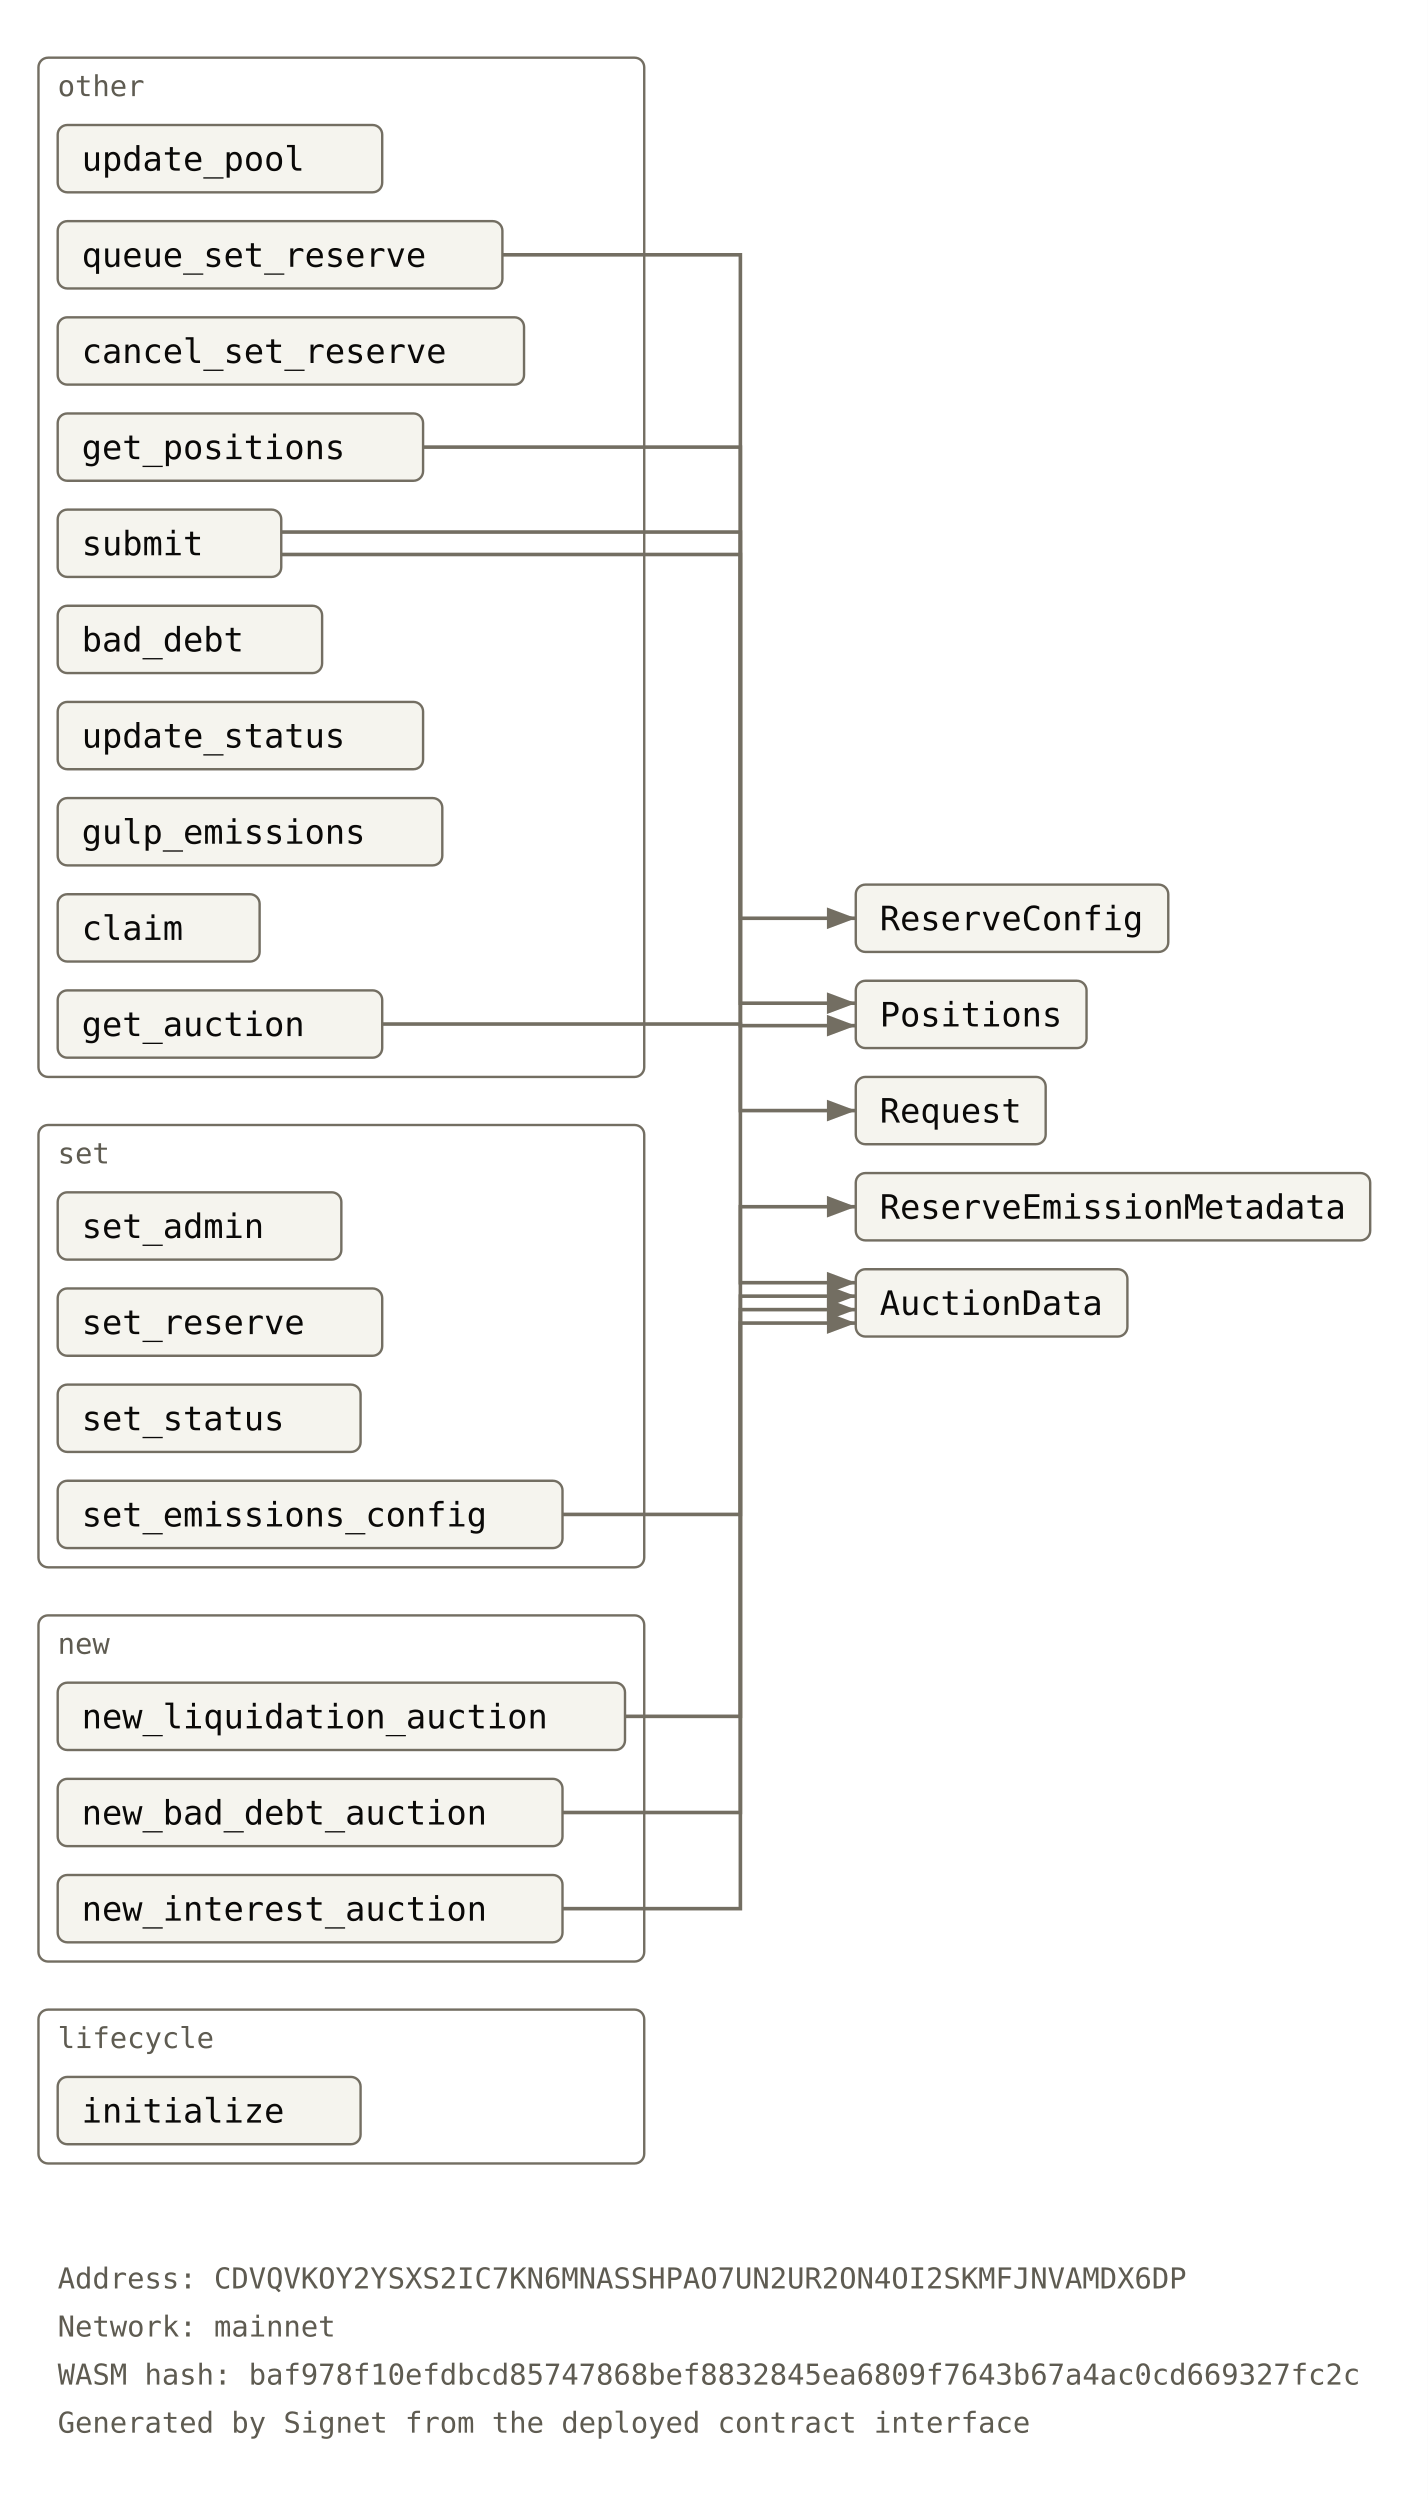
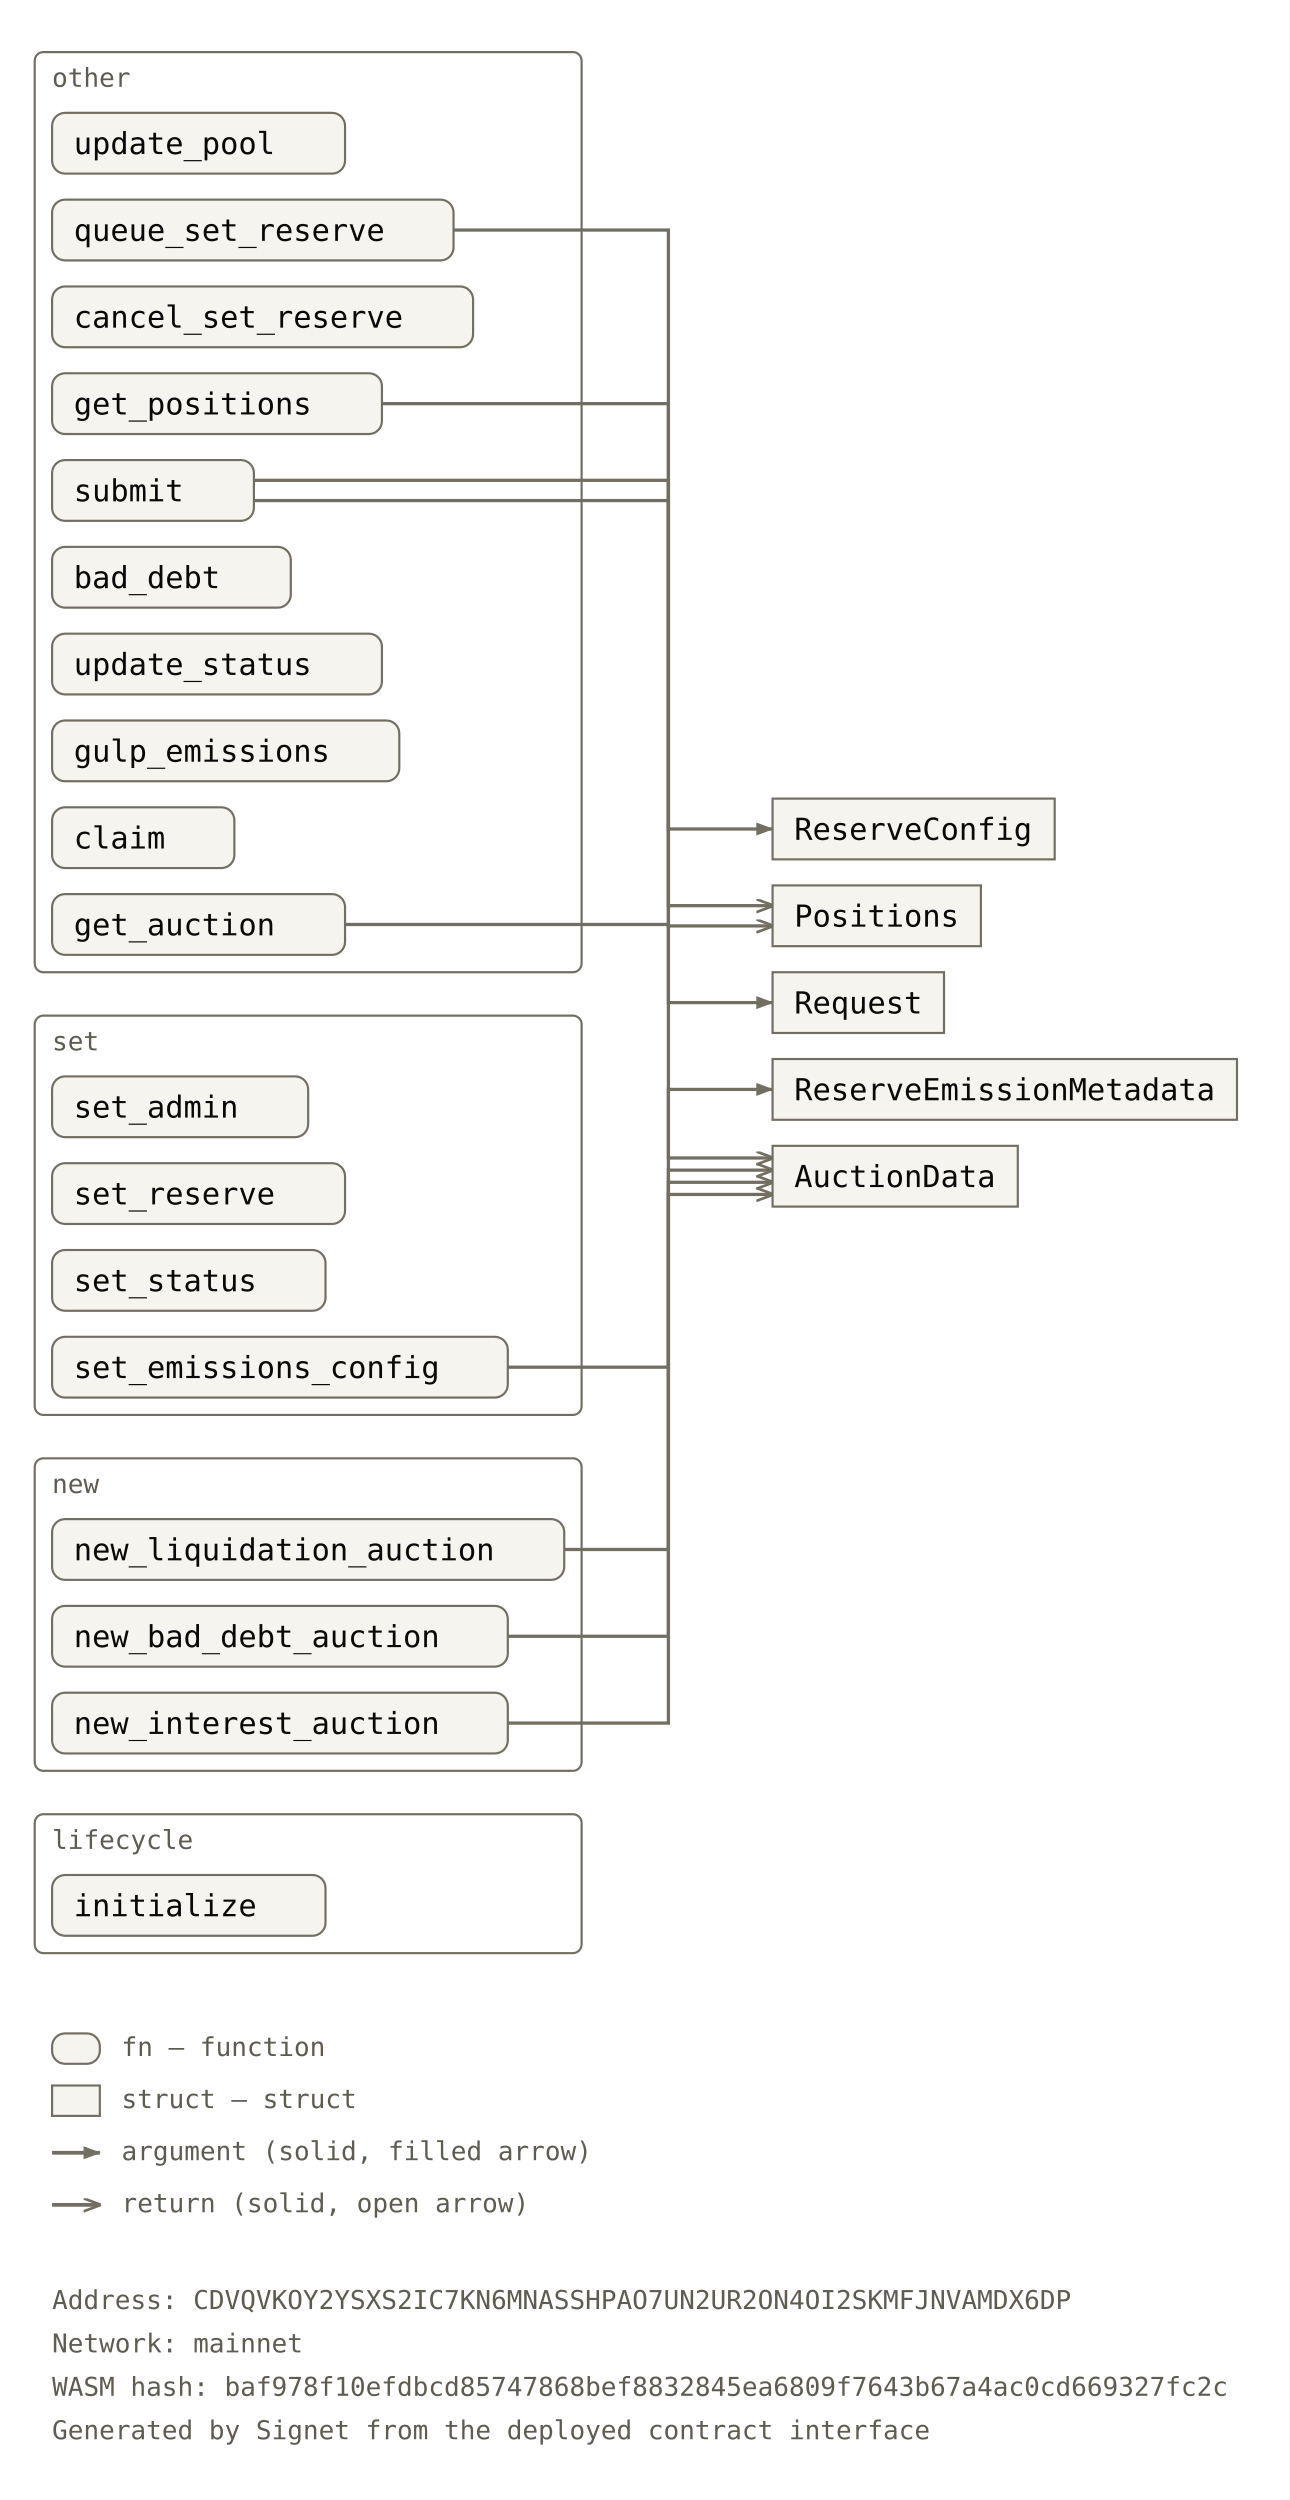
- <svg xmlns="http://www.w3.org/2000/svg" width="594" height="1040" viewBox="0 0 594 1040" role="img" aria-labelledby="export-title export-desc">
+ <svg xmlns="http://www.w3.org/2000/svg" width="594" height="1152" viewBox="0 0 594 1152" role="img" aria-labelledby="export-title export-desc" data-export-theme="light">
  <style>text { font-family: monospace; font-size: 14px; }
- .footer, .group-label { font-size: 12px; }
- .canvas { fill: #ffffff; }
- .node { fill: #f5f4ee; stroke: #736e62; }
- .group { fill: none; stroke: #736e62; }
- .label { fill: #0a0908; }
- .footer, .group-label { fill: #5e5b51; }
- .edge { fill: none; stroke: #736e62; stroke-width: 1.5; }
- .arrow { fill: #736e62; }
- @media (prefers-color-scheme: dark) { .canvas { fill: #0a0908; }
- .node { fill: #181614; stroke: #736e62; }
- .group { fill: none; stroke: #736e62; }
- .label { fill: #f5f4ee; }
- .footer, .group-label { fill: #9e9a8f; }
- .edge { fill: none; stroke: #736e62; stroke-width: 1.5; }
- .arrow { fill: #736e62; } }</style>
-   <rect class="canvas" width="594" height="1040" />
+ .footer, .group-label, .count { font-size: 12px; }
+ .viz-sandbox-badge text { font-size: 9px; }
+ .viz-legend-label { font-size: 12px; }
+ @media (prefers-color-scheme: dark) { [fill="#ffffff"] { fill: #0a0908; } [stroke="#ffffff"] { stroke: #0a0908; } [fill="#f5f4ee"] { fill: #181614; } [stroke="#f5f4ee"] { stroke: #181614; } [fill="#0a0908"] { fill: #f5f4ee; } [stroke="#0a0908"] { stroke: #f5f4ee; } [fill="#5e5b51"] { fill: #9e9a8f; } [stroke="#5e5b51"] { stroke: #9e9a8f; } [fill="#8b1a1a"] { fill: #e05252; } [stroke="#8b1a1a"] { stroke: #e05252; } [fill="#c2410c"] { fill: #fb923c; } [stroke="#c2410c"] { stroke: #fb923c; } [fill="#0369a1"] { fill: #38bdf8; } [stroke="#0369a1"] { stroke: #38bdf8; } [fill="#6d28d9"] { fill: #c084fc; } [stroke="#6d28d9"] { stroke: #c084fc; } [fill="#1d4ed8"] { fill: #60a5fa; } [stroke="#1d4ed8"] { stroke: #60a5fa; } }</style>
+   <rect class="canvas" width="594" height="1152" fill="#ffffff" />
  <defs>
-     <marker id="export-arrow" markerWidth="8" markerHeight="6" refX="8" refY="3" orient="auto">
-       <path class="arrow" d="M0,0 L8,3 L0,6 Z" />
+     <marker id="export-filled-arrow" markerWidth="8" markerHeight="8" refX="7.5" refY="3" orient="auto" markerUnits="userSpaceOnUse">
+       <path class="viz-arrow viz-arrow--filled" d="M0,0 L8,3 L0,6 Z" fill="#736e62" />
+     </marker>
+     <marker id="export-open-arrow" markerWidth="8" markerHeight="8" refX="7.5" refY="3" orient="auto" markerUnits="userSpaceOnUse">
+       <path class="viz-arrow viz-arrow--open" d="M0,0 L8,3 L0,6" fill="none" stroke="#736e62" stroke-width="1.25" />
    </marker>
  </defs>
-   <rect class="group" x="16" y="24" width="252" height="424" rx="4" />
-   <text class="group-label" x="24" y="40">other</text>
-   <rect class="group" x="16" y="468" width="252" height="184" rx="4" />
-   <text class="group-label" x="24" y="484">set</text>
-   <rect class="group" x="16" y="672" width="252" height="144" rx="4" />
-   <text class="group-label" x="24" y="688">new</text>
-   <rect class="group" x="16" y="836" width="252" height="64" rx="4" />
-   <text class="group-label" x="24" y="852">lifecycle</text>
-   <polyline class="edge" points="209,106 308,106 308,382 356,382" marker-end="url(#export-arrow)" />
-   <polyline class="edge" points="176,186 308,186 308,417.333 356,417.333" marker-end="url(#export-arrow)" />
-   <polyline class="edge" points="117,230.667 308,230.667 308,462 356,462" marker-end="url(#export-arrow)" />
-   <polyline class="edge" points="117,221.333 308,221.333 308,426.667 356,426.667" marker-end="url(#export-arrow)" />
-   <polyline class="edge" points="234,630 308,630 308,502 356,502" marker-end="url(#export-arrow)" />
-   <polyline class="edge" points="260,714 308,714 308,539.2 356,539.2" marker-end="url(#export-arrow)" />
-   <polyline class="edge" points="159,426 308,426 308,533.6 356,533.6" marker-end="url(#export-arrow)" />
-   <polyline class="edge" points="234,754 308,754 308,544.8 356,544.8" marker-end="url(#export-arrow)" />
-   <polyline class="edge" points="234,794 308,794 308,550.4 356,550.4" marker-end="url(#export-arrow)" />
-   <g>
-     <rect class="node" x="24" y="864" width="126" height="28" rx="4" />
-     <text class="label" x="34" y="883">initialize</text>
+   <rect class="group" x="16" y="24" width="252" height="424" rx="4" fill="none" stroke="#736e62" />
+   <text class="group-label" x="24" y="40" fill="#5e5b51">other</text>
+   <rect class="group" x="16" y="468" width="252" height="184" rx="4" fill="none" stroke="#736e62" />
+   <text class="group-label" x="24" y="484" fill="#5e5b51">set</text>
+   <rect class="group" x="16" y="672" width="252" height="144" rx="4" fill="none" stroke="#736e62" />
+   <text class="group-label" x="24" y="688" fill="#5e5b51">new</text>
+   <rect class="group" x="16" y="836" width="252" height="64" rx="4" fill="none" stroke="#736e62" />
+   <text class="group-label" x="24" y="852" fill="#5e5b51">lifecycle</text>
+   <polyline class="edge" data-edge-kind="arg" points="209,106 308,106 308,382 356,382" fill="none" stroke="#736e62" stroke-width="1.5" marker-end="url(#export-filled-arrow)" />
+   <polyline class="edge" data-edge-kind="return" points="176,186 308,186 308,417.333 356,417.333" fill="none" stroke="#736e62" stroke-width="1.5" marker-end="url(#export-open-arrow)" />
+   <polyline class="edge" data-edge-kind="arg" points="117,230.667 308,230.667 308,462 356,462" fill="none" stroke="#736e62" stroke-width="1.5" marker-end="url(#export-filled-arrow)" />
+   <polyline class="edge" data-edge-kind="return" points="117,221.333 308,221.333 308,426.667 356,426.667" fill="none" stroke="#736e62" stroke-width="1.5" marker-end="url(#export-open-arrow)" />
+   <polyline class="edge" data-edge-kind="arg" points="234,630 308,630 308,502 356,502" fill="none" stroke="#736e62" stroke-width="1.5" marker-end="url(#export-filled-arrow)" />
+   <polyline class="edge" data-edge-kind="return" points="260,714 308,714 308,539.2 356,539.2" fill="none" stroke="#736e62" stroke-width="1.5" marker-end="url(#export-open-arrow)" />
+   <polyline class="edge" data-edge-kind="return" points="159,426 308,426 308,533.6 356,533.6" fill="none" stroke="#736e62" stroke-width="1.5" marker-end="url(#export-open-arrow)" />
+   <polyline class="edge" data-edge-kind="return" points="234,754 308,754 308,544.8 356,544.8" fill="none" stroke="#736e62" stroke-width="1.5" marker-end="url(#export-open-arrow)" />
+   <polyline class="edge" data-edge-kind="return" points="234,794 308,794 308,550.4 356,550.4" fill="none" stroke="#736e62" stroke-width="1.5" marker-end="url(#export-open-arrow)" />
+   <g data-node-kind="function">
+     <rect class="viz-shape viz-shape--rounded-rect node" data-node-shape="rounded-rect" fill="#f5f4ee" stroke="#736e62" x="24" y="864" width="126" height="28" rx="6" ry="6" />
+     <text class="label" x="34" y="883" fill="#0a0908">initialize</text>
  </g>
-   <g>
-     <rect class="node" x="24" y="496" width="118" height="28" rx="4" />
-     <text class="label" x="34" y="515">set_admin</text>
+   <g data-node-kind="function">
+     <rect class="viz-shape viz-shape--rounded-rect node" data-node-shape="rounded-rect" fill="#f5f4ee" stroke="#736e62" x="24" y="496" width="118" height="28" rx="6" ry="6" />
+     <text class="label" x="34" y="515" fill="#0a0908">set_admin</text>
  </g>
-   <g>
-     <rect class="node" x="24" y="52" width="135" height="28" rx="4" />
-     <text class="label" x="34" y="71">update_pool</text>
+   <g data-node-kind="function">
+     <rect class="viz-shape viz-shape--rounded-rect node" data-node-shape="rounded-rect" fill="#f5f4ee" stroke="#736e62" x="24" y="52" width="135" height="28" rx="6" ry="6" />
+     <text class="label" x="34" y="71" fill="#0a0908">update_pool</text>
  </g>
-   <g>
-     <rect class="node" x="24" y="92" width="185" height="28" rx="4" />
-     <text class="label" x="34" y="111">queue_set_reserve</text>
+   <g data-node-kind="function">
+     <rect class="viz-shape viz-shape--rounded-rect node" data-node-shape="rounded-rect" fill="#f5f4ee" stroke="#736e62" x="24" y="92" width="185" height="28" rx="6" ry="6" />
+     <text class="label" x="34" y="111" fill="#0a0908">queue_set_reserve</text>
  </g>
-   <g>
-     <rect class="node" x="24" y="132" width="194" height="28" rx="4" />
-     <text class="label" x="34" y="151">cancel_set_reserve</text>
+   <g data-node-kind="function">
+     <rect class="viz-shape viz-shape--rounded-rect node" data-node-shape="rounded-rect" fill="#f5f4ee" stroke="#736e62" x="24" y="132" width="194" height="28" rx="6" ry="6" />
+     <text class="label" x="34" y="151" fill="#0a0908">cancel_set_reserve</text>
  </g>
-   <g>
-     <rect class="node" x="24" y="536" width="135" height="28" rx="4" />
-     <text class="label" x="34" y="555">set_reserve</text>
+   <g data-node-kind="function">
+     <rect class="viz-shape viz-shape--rounded-rect node" data-node-shape="rounded-rect" fill="#f5f4ee" stroke="#736e62" x="24" y="536" width="135" height="28" rx="6" ry="6" />
+     <text class="label" x="34" y="555" fill="#0a0908">set_reserve</text>
  </g>
-   <g>
-     <rect class="node" x="24" y="172" width="152" height="28" rx="4" />
-     <text class="label" x="34" y="191">get_positions</text>
+   <g data-node-kind="function">
+     <rect class="viz-shape viz-shape--rounded-rect node" data-node-shape="rounded-rect" fill="#f5f4ee" stroke="#736e62" x="24" y="172" width="152" height="28" rx="6" ry="6" />
+     <text class="label" x="34" y="191" fill="#0a0908">get_positions</text>
  </g>
-   <g>
-     <rect class="node" x="24" y="212" width="93" height="28" rx="4" />
-     <text class="label" x="34" y="231">submit</text>
+   <g data-node-kind="function">
+     <rect class="viz-shape viz-shape--rounded-rect node" data-node-shape="rounded-rect" fill="#f5f4ee" stroke="#736e62" x="24" y="212" width="93" height="28" rx="6" ry="6" />
+     <text class="label" x="34" y="231" fill="#0a0908">submit</text>
  </g>
-   <g>
-     <rect class="node" x="24" y="252" width="110" height="28" rx="4" />
-     <text class="label" x="34" y="271">bad_debt</text>
+   <g data-node-kind="function">
+     <rect class="viz-shape viz-shape--rounded-rect node" data-node-shape="rounded-rect" fill="#f5f4ee" stroke="#736e62" x="24" y="252" width="110" height="28" rx="6" ry="6" />
+     <text class="label" x="34" y="271" fill="#0a0908">bad_debt</text>
  </g>
-   <g>
-     <rect class="node" x="24" y="292" width="152" height="28" rx="4" />
-     <text class="label" x="34" y="311">update_status</text>
+   <g data-node-kind="function">
+     <rect class="viz-shape viz-shape--rounded-rect node" data-node-shape="rounded-rect" fill="#f5f4ee" stroke="#736e62" x="24" y="292" width="152" height="28" rx="6" ry="6" />
+     <text class="label" x="34" y="311" fill="#0a0908">update_status</text>
  </g>
-   <g>
-     <rect class="node" x="24" y="576" width="126" height="28" rx="4" />
-     <text class="label" x="34" y="595">set_status</text>
+   <g data-node-kind="function">
+     <rect class="viz-shape viz-shape--rounded-rect node" data-node-shape="rounded-rect" fill="#f5f4ee" stroke="#736e62" x="24" y="576" width="126" height="28" rx="6" ry="6" />
+     <text class="label" x="34" y="595" fill="#0a0908">set_status</text>
  </g>
-   <g>
-     <rect class="node" x="24" y="332" width="160" height="28" rx="4" />
-     <text class="label" x="34" y="351">gulp_emissions</text>
+   <g data-node-kind="function">
+     <rect class="viz-shape viz-shape--rounded-rect node" data-node-shape="rounded-rect" fill="#f5f4ee" stroke="#736e62" x="24" y="332" width="160" height="28" rx="6" ry="6" />
+     <text class="label" x="34" y="351" fill="#0a0908">gulp_emissions</text>
  </g>
-   <g>
-     <rect class="node" x="24" y="616" width="210" height="28" rx="4" />
-     <text class="label" x="34" y="635">set_emissions_config</text>
+   <g data-node-kind="function">
+     <rect class="viz-shape viz-shape--rounded-rect node" data-node-shape="rounded-rect" fill="#f5f4ee" stroke="#736e62" x="24" y="616" width="210" height="28" rx="6" ry="6" />
+     <text class="label" x="34" y="635" fill="#0a0908">set_emissions_config</text>
  </g>
-   <g>
-     <rect class="node" x="24" y="372" width="84" height="28" rx="4" />
-     <text class="label" x="34" y="391">claim</text>
+   <g data-node-kind="function">
+     <rect class="viz-shape viz-shape--rounded-rect node" data-node-shape="rounded-rect" fill="#f5f4ee" stroke="#736e62" x="24" y="372" width="84" height="28" rx="6" ry="6" />
+     <text class="label" x="34" y="391" fill="#0a0908">claim</text>
  </g>
-   <g>
-     <rect class="node" x="24" y="700" width="236" height="28" rx="4" />
-     <text class="label" x="34" y="719">new_liquidation_auction</text>
+   <g data-node-kind="function">
+     <rect class="viz-shape viz-shape--rounded-rect node" data-node-shape="rounded-rect" fill="#f5f4ee" stroke="#736e62" x="24" y="700" width="236" height="28" rx="6" ry="6" />
+     <text class="label" x="34" y="719" fill="#0a0908">new_liquidation_auction</text>
  </g>
-   <g>
-     <rect class="node" x="24" y="412" width="135" height="28" rx="4" />
-     <text class="label" x="34" y="431">get_auction</text>
+   <g data-node-kind="function">
+     <rect class="viz-shape viz-shape--rounded-rect node" data-node-shape="rounded-rect" fill="#f5f4ee" stroke="#736e62" x="24" y="412" width="135" height="28" rx="6" ry="6" />
+     <text class="label" x="34" y="431" fill="#0a0908">get_auction</text>
  </g>
-   <g>
-     <rect class="node" x="24" y="740" width="210" height="28" rx="4" />
-     <text class="label" x="34" y="759">new_bad_debt_auction</text>
+   <g data-node-kind="function">
+     <rect class="viz-shape viz-shape--rounded-rect node" data-node-shape="rounded-rect" fill="#f5f4ee" stroke="#736e62" x="24" y="740" width="210" height="28" rx="6" ry="6" />
+     <text class="label" x="34" y="759" fill="#0a0908">new_bad_debt_auction</text>
  </g>
-   <g>
-     <rect class="node" x="24" y="780" width="210" height="28" rx="4" />
-     <text class="label" x="34" y="799">new_interest_auction</text>
+   <g data-node-kind="function">
+     <rect class="viz-shape viz-shape--rounded-rect node" data-node-shape="rounded-rect" fill="#f5f4ee" stroke="#736e62" x="24" y="780" width="210" height="28" rx="6" ry="6" />
+     <text class="label" x="34" y="799" fill="#0a0908">new_interest_auction</text>
  </g>
-   <g>
-     <rect class="node" x="356" y="368" width="130" height="28" rx="4" />
-     <text class="label" x="366" y="387">ReserveConfig</text>
+   <g data-node-kind="struct">
+     <rect class="viz-shape viz-shape--rect node" data-node-shape="rect" fill="#f5f4ee" stroke="#736e62" x="356" y="368" width="130" height="28" rx="0" ry="0" />
+     <text class="label" x="366" y="387" fill="#0a0908">ReserveConfig</text>
  </g>
-   <g>
-     <rect class="node" x="356" y="408" width="96" height="28" rx="4" />
-     <text class="label" x="366" y="427">Positions</text>
+   <g data-node-kind="struct">
+     <rect class="viz-shape viz-shape--rect node" data-node-shape="rect" fill="#f5f4ee" stroke="#736e62" x="356" y="408" width="96" height="28" rx="0" ry="0" />
+     <text class="label" x="366" y="427" fill="#0a0908">Positions</text>
  </g>
-   <g>
-     <rect class="node" x="356" y="448" width="79" height="28" rx="4" />
-     <text class="label" x="366" y="467">Request</text>
+   <g data-node-kind="struct">
+     <rect class="viz-shape viz-shape--rect node" data-node-shape="rect" fill="#f5f4ee" stroke="#736e62" x="356" y="448" width="79" height="28" rx="0" ry="0" />
+     <text class="label" x="366" y="467" fill="#0a0908">Request</text>
  </g>
-   <g>
-     <rect class="node" x="356" y="488" width="214" height="28" rx="4" />
-     <text class="label" x="366" y="507">ReserveEmissionMetadata</text>
+   <g data-node-kind="struct">
+     <rect class="viz-shape viz-shape--rect node" data-node-shape="rect" fill="#f5f4ee" stroke="#736e62" x="356" y="488" width="214" height="28" rx="0" ry="0" />
+     <text class="label" x="366" y="507" fill="#0a0908">ReserveEmissionMetadata</text>
  </g>
-   <g>
-     <rect class="node" x="356" y="528" width="113" height="28" rx="4" />
-     <text class="label" x="366" y="547">AuctionData</text>
+   <g data-node-kind="struct">
+     <rect class="viz-shape viz-shape--rect node" data-node-shape="rect" fill="#f5f4ee" stroke="#736e62" x="356" y="528" width="113" height="28" rx="0" ry="0" />
+     <text class="label" x="366" y="547" fill="#0a0908">AuctionData</text>
  </g>
-   <text class="footer" x="24" y="952">Address: CDVQVKOY2YSXS2IC7KN6MNASSHPAO7UN2UR2ON4OI2SKMFJNVAMDX6DP</text>
-   <text class="footer" x="24" y="972">Network: mainnet</text>
-   <text class="footer" x="24" y="992">WASM hash: baf978f10efdbcd85747868bef8832845ea6809f7643b67a4ac0cd669327fc2c</text>
-   <text class="footer" x="24" y="1012">Generated by Signet from the deployed contract interface</text>
+   <g class="export-legend" transform="translate(16 924)">
+     <g class="viz-legend" role="group" aria-label="Diagram legend" data-viz-legend="" data-legend-width="546" data-legend-height="112">
+       <rect class="viz-shape viz-shape--rounded-rect" data-node-shape="rounded-rect" fill="#f5f4ee" stroke="#736e62" x="8" y="13" width="22" height="14" rx="6" ry="6" />
+       <text class="viz-legend-label" fill="#5e5b51" data-node-kind="function" data-node-prefix="fn" x="40" y="20" dominant-baseline="middle">fn — function</text>
+       <rect class="viz-shape viz-shape--rect" data-node-shape="rect" fill="#f5f4ee" stroke="#736e62" x="8" y="37" width="22" height="14" rx="0" ry="0" />
+       <text class="viz-legend-label" fill="#5e5b51" data-node-kind="struct" data-node-prefix="struct" x="40" y="44" dominant-baseline="middle">struct — struct</text>
+       <line class="viz-edge-swatch" data-edge-kind="arg" data-edge-dash="solid" data-edge-marker="filled-arrow" x1="8" y1="68" x2="30" y2="68" stroke="#736e62" stroke-width="1.75" marker-end="url(#export-filled-arrow)" />
+       <text class="viz-legend-label" fill="#5e5b51" data-edge-label="arg" x="40" y="68" dominant-baseline="middle">argument (solid, filled arrow)</text>
+       <line class="viz-edge-swatch" data-edge-kind="return" data-edge-dash="solid" data-edge-marker="open-arrow" x1="8" y1="92" x2="30" y2="92" stroke="#736e62" stroke-width="1.75" marker-end="url(#export-open-arrow)" />
+       <text class="viz-legend-label" fill="#5e5b51" data-edge-label="return" x="40" y="92" dominant-baseline="middle">return (solid, open arrow)</text>
+     </g>
+   </g>
+   <text class="footer" x="24" y="1064" fill="#5e5b51">Address: CDVQVKOY2YSXS2IC7KN6MNASSHPAO7UN2UR2ON4OI2SKMFJNVAMDX6DP</text>
+   <text class="footer" x="24" y="1084" fill="#5e5b51">Network: mainnet</text>
+   <text class="footer" x="24" y="1104" fill="#5e5b51">WASM hash: baf978f10efdbcd85747868bef8832845ea6809f7643b67a4ac0cd669327fc2c</text>
+   <text class="footer" x="24" y="1124" fill="#5e5b51">Generated by Signet from the deployed contract interface</text>
</svg>
